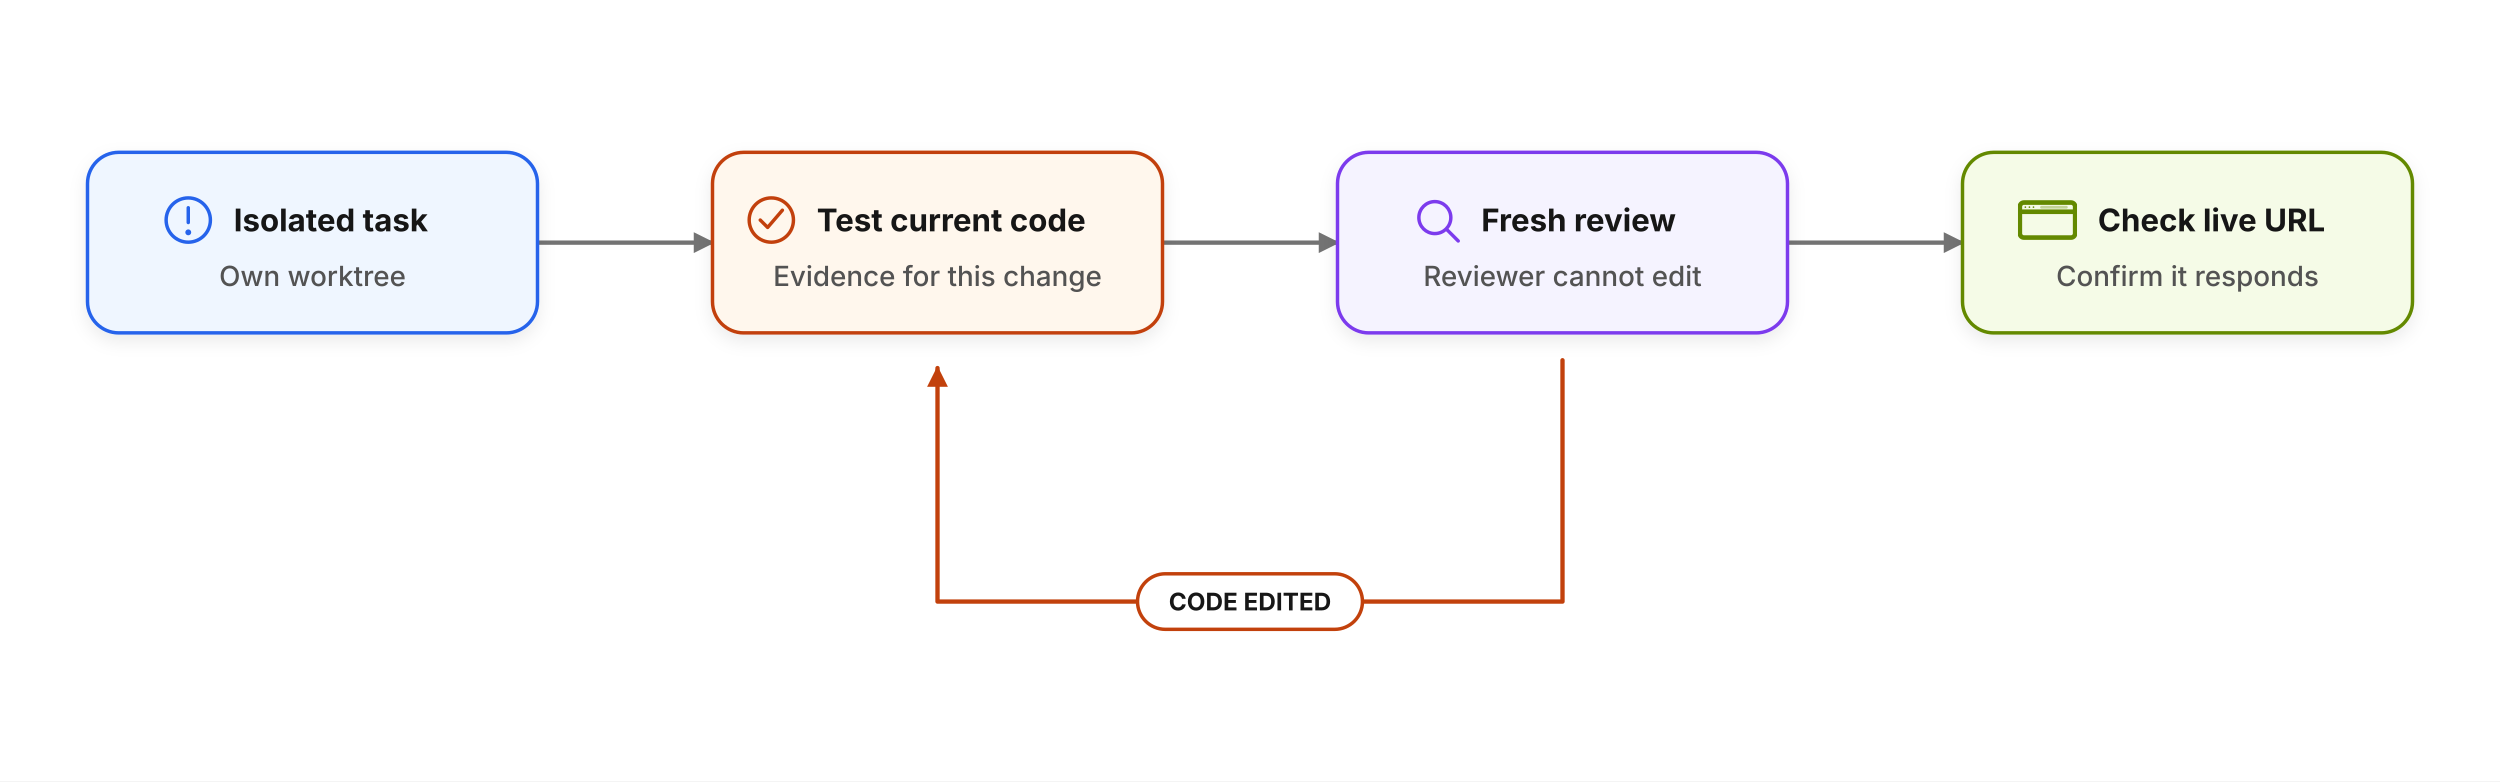
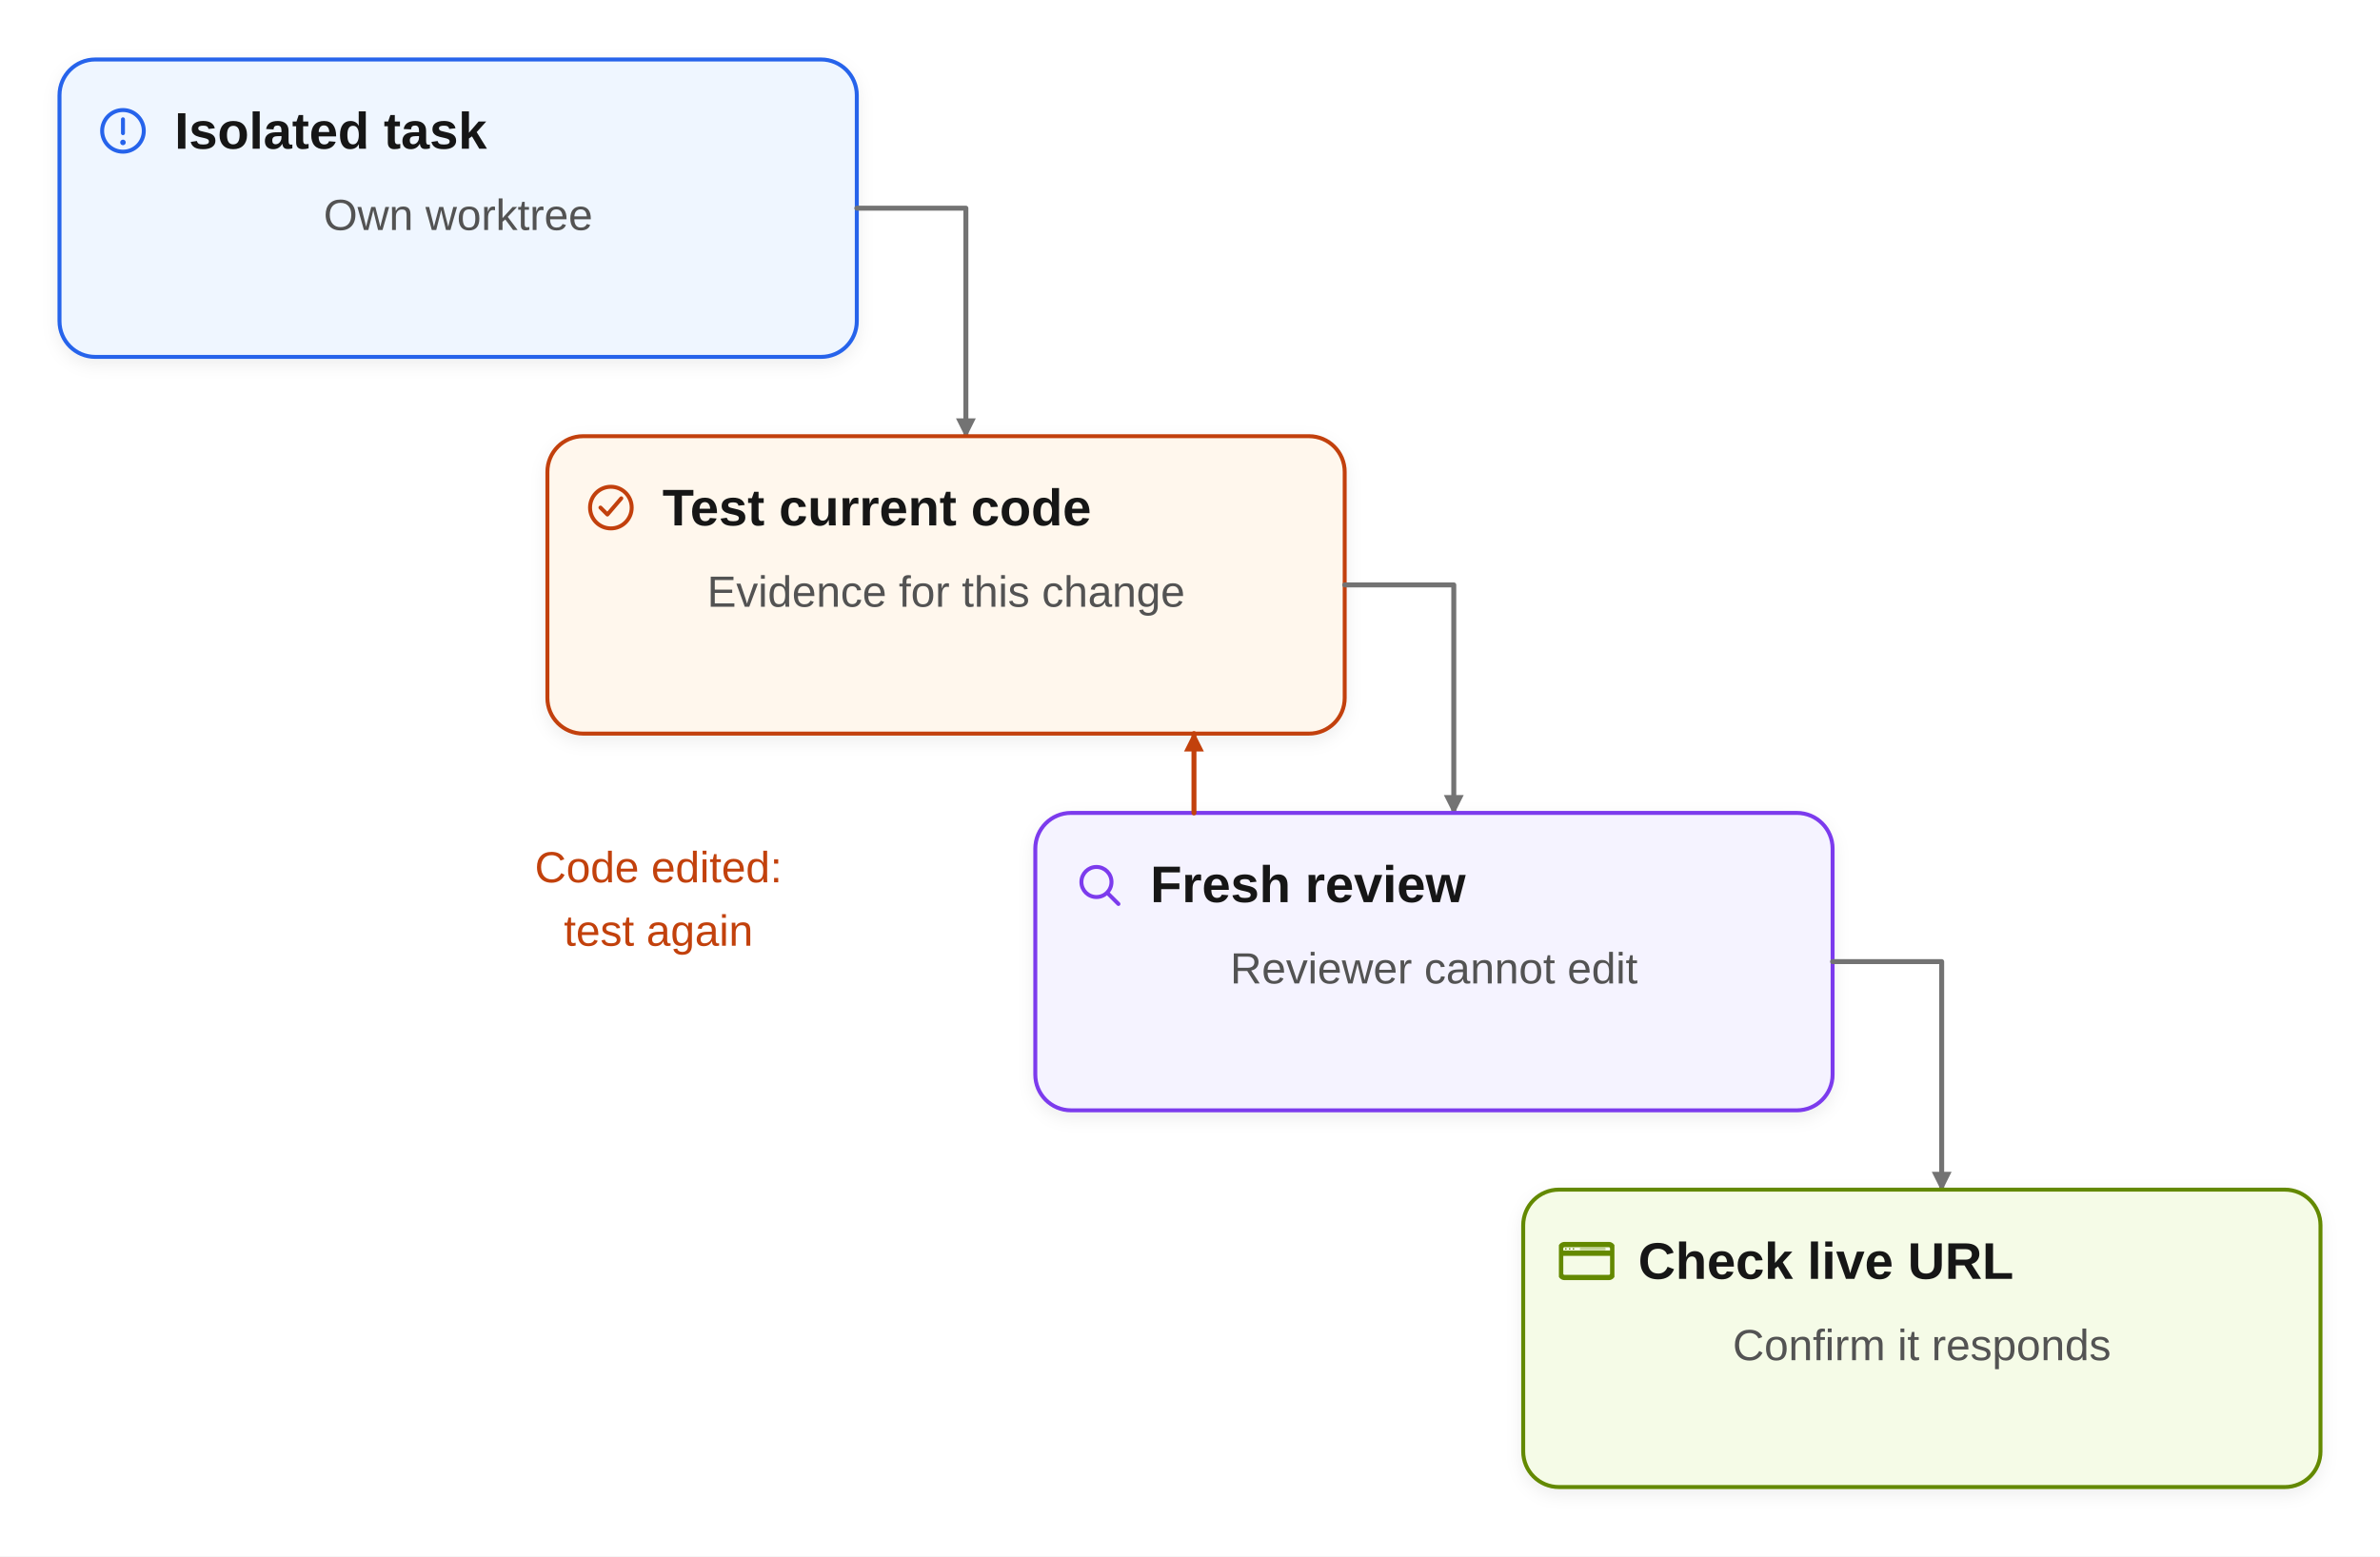
- <svg xmlns="http://www.w3.org/2000/svg" width="1440" height="450" viewBox="0 0 1440 450" role="img" aria-labelledby="title desc">
+ <svg xmlns="http://www.w3.org/2000/svg" width="1200" height="785" viewBox="0 0 1200 785" role="img" aria-labelledby="title desc">
  <defs>
-     <filter id="shadow" x="-20%" y="-20%" width="140%" height="150%">
-       <feDropShadow dx="0" dy="4" stdDeviation="5" flood-color="#000000" flood-opacity="0.08" />
-     </filter>
-     <marker id="arrow-purple" viewBox="0 0 10 10" refX="9" refY="5" markerUnits="userSpaceOnUse" markerWidth="12" markerHeight="12" orient="auto">
+     <marker id="arrow-blue" viewBox="0 0 10 10" refX="9" refY="5" markerWidth="10" markerHeight="10" markerUnits="userSpaceOnUse" orient="auto">
+       <path d="M0 0 10 5 0 10Z" fill="#2563eb" />
+     </marker>
+     <marker id="arrow-purple" viewBox="0 0 10 10" refX="9" refY="5" markerWidth="10" markerHeight="10" markerUnits="userSpaceOnUse" orient="auto">
      <path d="M0 0 10 5 0 10Z" fill="#7c3aed" />
    </marker>
-     <marker id="arrow-blue" viewBox="0 0 10 10" refX="9" refY="5" markerUnits="userSpaceOnUse" markerWidth="12" markerHeight="12" orient="auto">
-       <path d="M0 0 10 5 0 10Z" fill="#2563eb" />
-     </marker>
-     <marker id="arrow-amber" viewBox="0 0 10 10" refX="9" refY="5" markerUnits="userSpaceOnUse" markerWidth="12" markerHeight="12" orient="auto">
+     <marker id="arrow-amber" viewBox="0 0 10 10" refX="9" refY="5" markerWidth="10" markerHeight="10" markerUnits="userSpaceOnUse" orient="auto">
      <path d="M0 0 10 5 0 10Z" fill="#c2410c" />
    </marker>
-     <marker id="arrow-green" viewBox="0 0 10 10" refX="9" refY="5" markerUnits="userSpaceOnUse" markerWidth="12" markerHeight="12" orient="auto">
+     <marker id="arrow-green" viewBox="0 0 10 10" refX="9" refY="5" markerWidth="10" markerHeight="10" markerUnits="userSpaceOnUse" orient="auto">
      <path d="M0 0 10 5 0 10Z" fill="#648900" />
    </marker>
-     <marker id="arrow-red" viewBox="0 0 10 10" refX="9" refY="5" markerUnits="userSpaceOnUse" markerWidth="12" markerHeight="12" orient="auto">
-       <path d="M0 0 10 5 0 10Z" fill="#dc2626" />
-     </marker>
-     <marker id="arrow-gray" viewBox="0 0 10 10" refX="9" refY="5" markerUnits="userSpaceOnUse" markerWidth="12" markerHeight="12" orient="auto">
+     <marker id="arrow-gray" viewBox="0 0 10 10" refX="9" refY="5" markerWidth="10" markerHeight="10" markerUnits="userSpaceOnUse" orient="auto">
      <path d="M0 0 10 5 0 10Z" fill="#737373" />
    </marker>
-     <symbol id="icon-browser" viewBox="0 0 32 22">
-       <rect x="1" y="1.5" width="30" height="19" rx="2.25" fill="none" stroke="currentColor" stroke-width="2.67" />
-       <path d="M1.5 6.5h29" fill="none" stroke="currentColor" stroke-width="2.67" />
-       <circle cx="4" cy="4" r=".48" fill="currentColor" />
-       <circle cx="6.2" cy="4" r=".48" fill="currentColor" />
-       <circle cx="8.4" cy="4" r=".48" fill="currentColor" />
-       <rect x="12" y="3.3" width="15" height="1.5" rx=".75" fill="currentColor" opacity=".35" />
-     </symbol>
    <symbol id="icon-check" viewBox="0 0 24 24">
      <circle cx="12" cy="12" r="9" fill="none" stroke="currentColor" stroke-width="2" />
      <path d="m7.5 12 3 3 6-7" fill="none" stroke="currentColor" stroke-width="2" stroke-linecap="round" stroke-linejoin="round" />
    </symbol>
    <symbol id="icon-issue" viewBox="0 0 24 24">
      <circle cx="12" cy="12" r="9" fill="none" stroke="currentColor" stroke-width="2" />
      <path d="M12 7v6" stroke="currentColor" stroke-width="2" stroke-linecap="round" />
      <circle cx="12" cy="17" r="1.2" fill="currentColor" />
    </symbol>
+     <symbol id="icon-pull-request" viewBox="0 0 24 24">
+       <circle cx="6" cy="5" r="2.5" fill="none" stroke="currentColor" stroke-width="2" />
+       <circle cx="6" cy="19" r="2.5" fill="none" stroke="currentColor" stroke-width="2" />
+       <circle cx="18" cy="19" r="2.5" fill="none" stroke="currentColor" stroke-width="2" />
+       <path d="M6 7.5v9M15 5h1a2 2 0 0 1 2 2v9.5M13 2l3 3-3 3" fill="none" stroke="currentColor" stroke-width="2" stroke-linecap="round" stroke-linejoin="round" />
+     </symbol>
+     <symbol id="icon-robot" viewBox="0 0 24 24">
+       <path d="M12 5V2.5" fill="none" stroke="currentColor" stroke-width="1.8" stroke-linecap="round" />
+       <circle cx="12" cy="2.5" r="1" fill="currentColor" />
+       <rect x="4" y="5" width="16" height="15" rx="3" fill="none" stroke="currentColor" stroke-width="1.8" />
+       <path d="M4 10H2.5v5H4M20 10h1.5v5H20" fill="none" stroke="currentColor" stroke-width="1.8" stroke-linecap="round" stroke-linejoin="round" />
+       <circle cx="9" cy="11" r="1.3" fill="currentColor" />
+       <circle cx="15" cy="11" r="1.3" fill="currentColor" />
+       <path d="M8.5 16h7" fill="none" stroke="currentColor" stroke-width="1.8" stroke-linecap="round" />
+     </symbol>
+     <symbol id="icon-document" viewBox="0 0 24 24">
+       <path d="M6 2h8l4 4v16H6Z" fill="none" stroke="currentColor" stroke-width="2" stroke-linejoin="round" />
+       <path d="M14 2v5h4M9 12h6M9 16h6" fill="none" stroke="currentColor" stroke-width="2" stroke-linecap="round" />
+     </symbol>
    <symbol id="icon-search" viewBox="0 0 24 24">
      <circle cx="11" cy="11" r="6.5" fill="none" stroke="currentColor" stroke-width="2" />
      <path d="m16 16 4.5 4.5" fill="none" stroke="currentColor" stroke-width="2" stroke-linecap="round" />
    </symbol>
-     <style>
-       text { font-family: "Inter", system-ui, -apple-system, BlinkMacSystemFont, "Segoe UI", sans-serif; fill: #171717; }
-       symbol [stroke] { vector-effect: non-scaling-stroke; }
-       .node rect { stroke-width: 2; }
-       .node-boundary rect { stroke-width: 2; stroke-dasharray: 8 8; }
-       .boundary-title { font-size: 16px; font-weight: 750; text-anchor: start; }
-       .node-title { font-weight: 750; text-anchor: middle; }
-       .node-title.icon-copy { text-anchor: start; }
-       .node-subtitle { font-weight: 500; fill: #525252; text-anchor: middle; }
-       .eyebrow { font-weight: 750; letter-spacing: 1px; fill: #525252; text-anchor: middle; }
-       .mention-icon { font-size: 27px; font-weight: 750; text-anchor: middle; }
-       .standalone-mention { font-size: 52px; font-weight: 750; text-anchor: middle; }
-       .icon-node-title { font-size: 16px; font-weight: 750; text-anchor: middle; }
-       .edge { fill: none; stroke-width: 2.5; stroke-linecap: round; stroke-linejoin: round; }
-       .edge-label rect { stroke-width: 2; }
-       .edge-label text { font-size: 14px; font-weight: 750; text-anchor: middle; dominant-baseline: central; }
-       .divider { stroke: #d4d4d4; stroke-width: 2; stroke-dasharray: 6 8; stroke-linecap: round; }
-       .center-annotation { fill: #f5f5f5; stroke: none; }
-       .center-title { font-weight: 800; letter-spacing: 0.08em; fill: #404040; text-anchor: middle; }
-       .center-detail { font-weight: 600; fill: #525252; text-anchor: middle; }
-     </style>
+     <symbol id="icon-terminal" viewBox="0 0 24 24">
+       <rect x="2.5" y="3" width="19" height="18" rx="2.5" fill="none" stroke="currentColor" stroke-width="1.8" />
+       <path d="M3 7.5h18" fill="none" stroke="currentColor" stroke-width="1.8" />
+       <circle cx="5.5" cy="5.25" r=".75" fill="currentColor" />
+       <circle cx="8" cy="5.25" r=".75" fill="currentColor" />
+       <path d="m7 12 3 2.5-3 2.5M12.5 17h4.5" fill="none" stroke="currentColor" stroke-width="1.8" stroke-linecap="round" stroke-linejoin="round" />
+     </symbol>
+     <symbol id="icon-user" viewBox="0 0 24 24">
+       <circle cx="12" cy="8" r="4" fill="none" stroke="currentColor" stroke-width="2" />
+       <path d="M4 22c.6-5 3.3-7 8-7s7.4 2 8 7" fill="none" stroke="currentColor" stroke-width="2" stroke-linecap="round" />
+     </symbol>
+     <symbol id="icon-workflow" viewBox="0 0 24 24">
+       <path d="M4 11A8.5 8.5 0 0 1 19.5 8.5" fill="none" stroke="currentColor" stroke-width="2" stroke-linecap="round" />
+       <path d="M19.5 4.5v4h-4" fill="none" stroke="currentColor" stroke-width="2" stroke-linecap="round" stroke-linejoin="round" />
+       <path d="M20 13A8.5 8.5 0 0 1 4.5 15.5" fill="none" stroke="currentColor" stroke-width="2" stroke-linecap="round" />
+       <path d="M4.5 19.5v-4h4" fill="none" stroke="currentColor" stroke-width="2" stroke-linecap="round" stroke-linejoin="round" />
+     </symbol>
+     <symbol id="icon-browser" viewBox="0 0 32 22">
+       <rect x="1" y="1.5" width="30" height="19" rx="2.25" fill="none" stroke="currentColor" stroke-width="2.67" />
+       <path d="M1.5 6.5h29" fill="none" stroke="currentColor" stroke-width="2.67" />
+       <circle cx="4" cy="4" r=".48" fill="currentColor" />
+       <circle cx="6.2" cy="4" r=".48" fill="currentColor" />
+       <circle cx="8.4" cy="4" r=".48" fill="currentColor" />
+       <rect x="12" y="3.3" width="15" height="1.5" rx=".75" fill="currentColor" opacity=".35" />
+     </symbol>
+     <filter id="shadow" x="-20%" y="-20%" width="140%" height="150%">
+       <feDropShadow dx="0" dy="3" stdDeviation="4" flood-opacity="0.07" />
+     </filter>
+     <style>text{font-family:"Segoe UI",Arial,sans-serif;fill:#171717}symbol [stroke]{vector-effect:non-scaling-stroke}</style>
  </defs>
-   <rect width="1440" height="450" fill="#ffffff" />
-   <path class="edge" d="M309.6 139.75L410.4 139.75" stroke="#737373" marker-end="url(#arrow-gray)" />
-   <path class="edge" d="M669.6 139.75L770.4 139.75" stroke="#737373" marker-end="url(#arrow-gray)" />
-   <path class="edge" d="M1029.6 139.75L1130.4 139.75" stroke="#737373" marker-end="url(#arrow-gray)" />
-   <path class="edge" d="M900 207.5V346.5H540V212" stroke="#c2410c" marker-end="url(#arrow-amber)" />
-   <g class="edge-label" transform="translate(720 346.5)">
-     <rect x="-64.79" y="-16" width="129.57" height="32" rx="16.0" fill="#ffffff" stroke="#c2410c" />
-     <text fill="#c2410c">CODE EDITED</text>
+   <rect width="1200" height="785" fill="white" />
+   <g transform="translate(30 30)" filter="url(#shadow)">
+     <rect width="402" height="150" rx="18" fill="#eff6ff" stroke="#2563eb" stroke-width="2" />
+     <use href="#icon-issue" x="18" y="22" width="28" height="28" color="#2563eb" />
+     <text x="58" y="45" font-size="26" font-weight="600">Isolated task</text>
+     <text x="201.0" y="86" text-anchor="middle" font-size="22" style="fill:#525252">Own worktree</text>
  </g>
-   <g class="node node-blue" transform="translate(50.4 87.75)" filter="url(#shadow)">
-     <rect width="259.2" height="104" rx="18" fill="#eff6ff" stroke="#2563eb" />
-     <use href="#icon-issue" x="41.04" y="22" width="34" height="34" color="#2563eb" />
-     <text class="node-title icon-copy" x="84.22" y="45.48" font-size="18">Isolated task</text>
-     <text class="node-subtitle" x="129.6" y="77" font-size="16">Own worktree</text>
+   <path d="M432 105.0H487V220" fill="none" stroke="#737373" stroke-width="2.5" stroke-linecap="round" stroke-linejoin="round" marker-end="url(#arrow-gray)" />
+   <g transform="translate(276 220)" filter="url(#shadow)">
+     <rect width="402" height="150" rx="18" fill="#fff7ed" stroke="#c2410c" stroke-width="2" />
+     <use href="#icon-check" x="18" y="22" width="28" height="28" color="#c2410c" />
+     <text x="58" y="45" font-size="26" font-weight="600">Test current code</text>
+     <text x="201.0" y="86" text-anchor="middle" font-size="22" style="fill:#525252">Evidence for this change</text>
  </g>
-   <g class="node node-amber" transform="translate(410.4 87.75)" filter="url(#shadow)">
-     <rect width="259.2" height="104" rx="18" fill="#fff7ed" stroke="#c2410c" />
-     <use href="#icon-check" x="16.88" y="22" width="34" height="34" color="#c2410c" />
-     <text class="node-title icon-copy" x="60.06" y="45.48" font-size="18">Test current code</text>
-     <text class="node-subtitle" x="129.6" y="77" font-size="16">Evidence for this change</text>
+   <path d="M678 295.0H733V410" fill="none" stroke="#737373" stroke-width="2.5" stroke-linecap="round" stroke-linejoin="round" marker-end="url(#arrow-gray)" />
+   <g transform="translate(522 410)" filter="url(#shadow)">
+     <rect width="402" height="150" rx="18" fill="#f5f3ff" stroke="#7c3aed" stroke-width="2" />
+     <use href="#icon-search" x="18" y="22" width="28" height="28" color="#7c3aed" />
+     <text x="58" y="45" font-size="26" font-weight="600">Fresh review</text>
+     <text x="201.0" y="86" text-anchor="middle" font-size="22" style="fill:#525252">Reviewer cannot edit</text>
  </g>
-   <g class="node node-purple" transform="translate(770.4 87.75)" filter="url(#shadow)">
-     <rect width="259.2" height="104" rx="18" fill="#f5f3ff" stroke="#7c3aed" />
-     <use href="#icon-search" x="40.49" y="22" width="34" height="34" color="#7c3aed" />
-     <text class="node-title icon-copy" x="82.82" y="45.48" font-size="18">Fresh review</text>
-     <text class="node-subtitle" x="129.6" y="77" font-size="16">Reviewer cannot edit</text>
+   <path d="M924 485.0H979V600" fill="none" stroke="#737373" stroke-width="2.5" stroke-linecap="round" stroke-linejoin="round" marker-end="url(#arrow-gray)" />
+   <g transform="translate(768 600)" filter="url(#shadow)">
+     <rect width="402" height="150" rx="18" fill="#f5fbe7" stroke="#648900" stroke-width="2" />
+     <use href="#icon-browser" x="18" y="22" width="28" height="28" color="#648900" />
+     <text x="58" y="45" font-size="26" font-weight="600">Check live URL</text>
+     <text x="201.0" y="86" text-anchor="middle" font-size="22" style="fill:#525252">Confirm it responds</text>
  </g>
-   <g class="node node-green" transform="translate(1130.4 87.75)" filter="url(#shadow)">
-     <rect width="259.2" height="104" rx="18" fill="#f5fbe7" stroke="#648900" />
-     <use href="#icon-browser" x="31.96" y="22" width="34" height="34" color="#648900" />
-     <text class="node-title icon-copy" x="77.96" y="45.48" font-size="18">Check live URL</text>
-     <text class="node-subtitle" x="129.6" y="77" font-size="16">Confirm it responds</text>
-   </g>
+   <path d="M602 410V370" fill="none" stroke="#c2410c" stroke-width="2.5" stroke-linecap="round" stroke-linejoin="round" marker-end="url(#arrow-amber)" />
+   <text x="332" y="445" text-anchor="middle" font-size="22" font-weight="500" style="fill:#c2410c">Code edited:</text>
+   <text x="332" y="477" text-anchor="middle" font-size="22" font-weight="500" style="fill:#c2410c">test again</text>
</svg>
